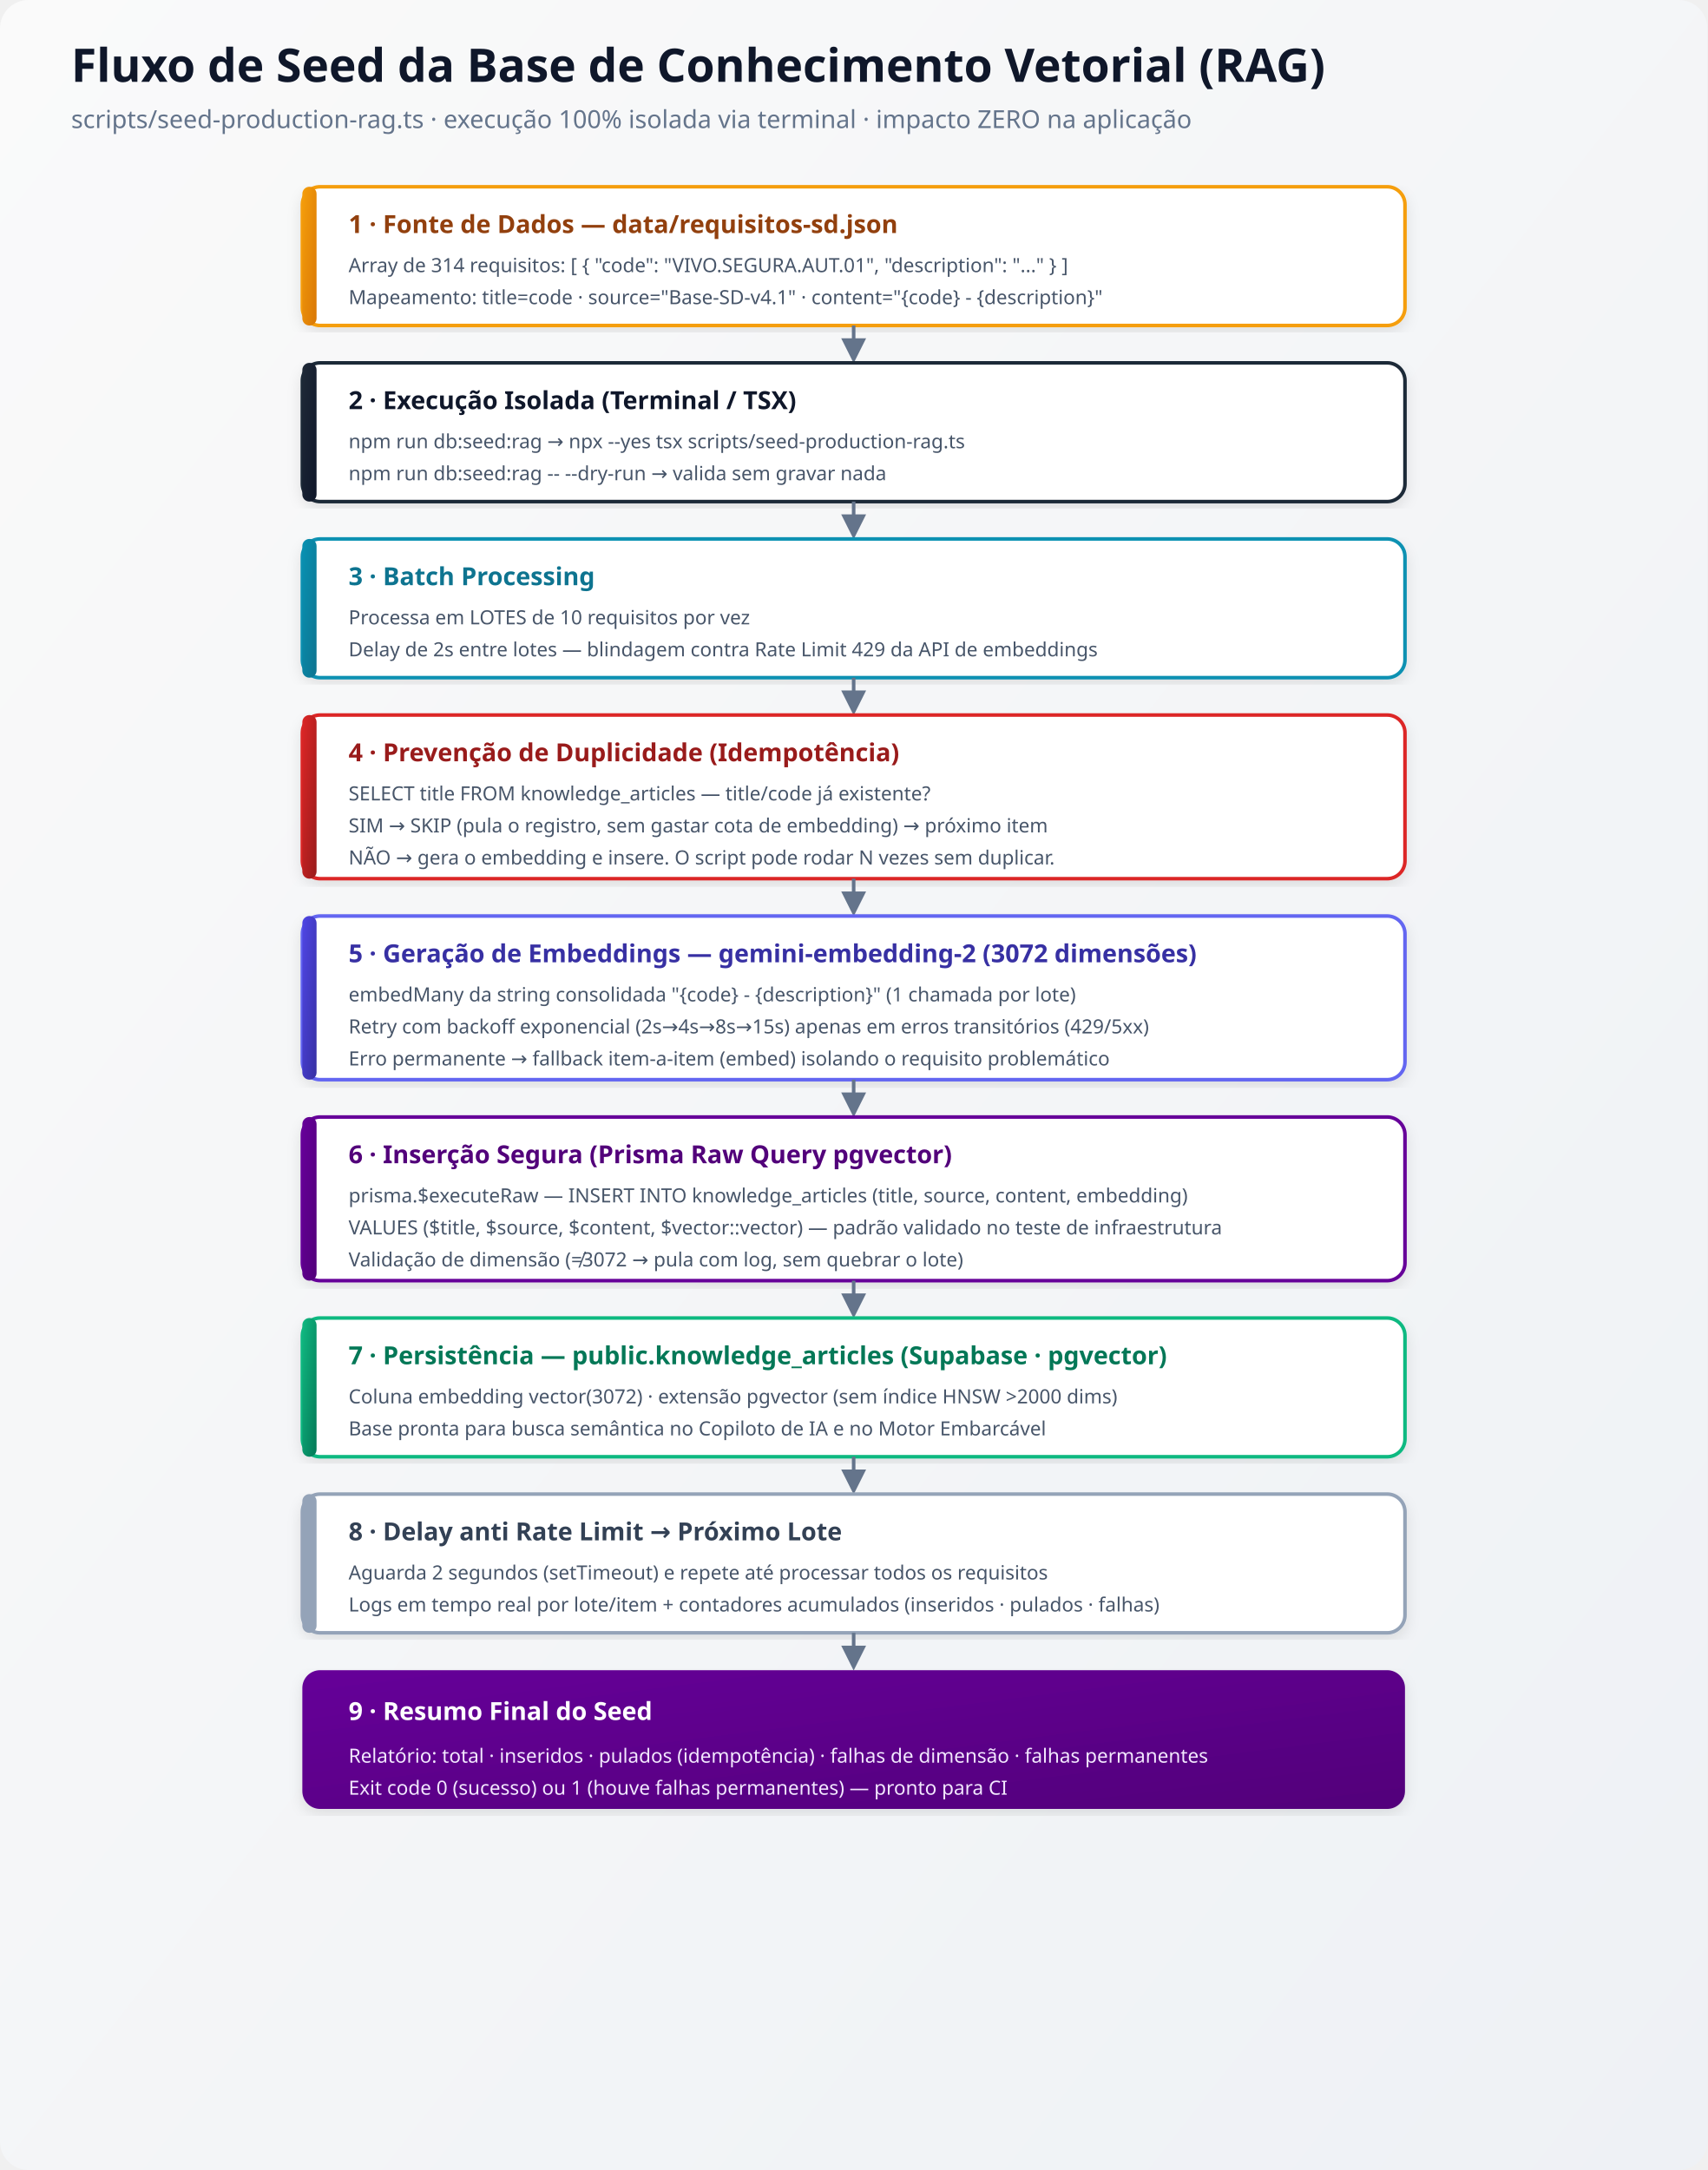
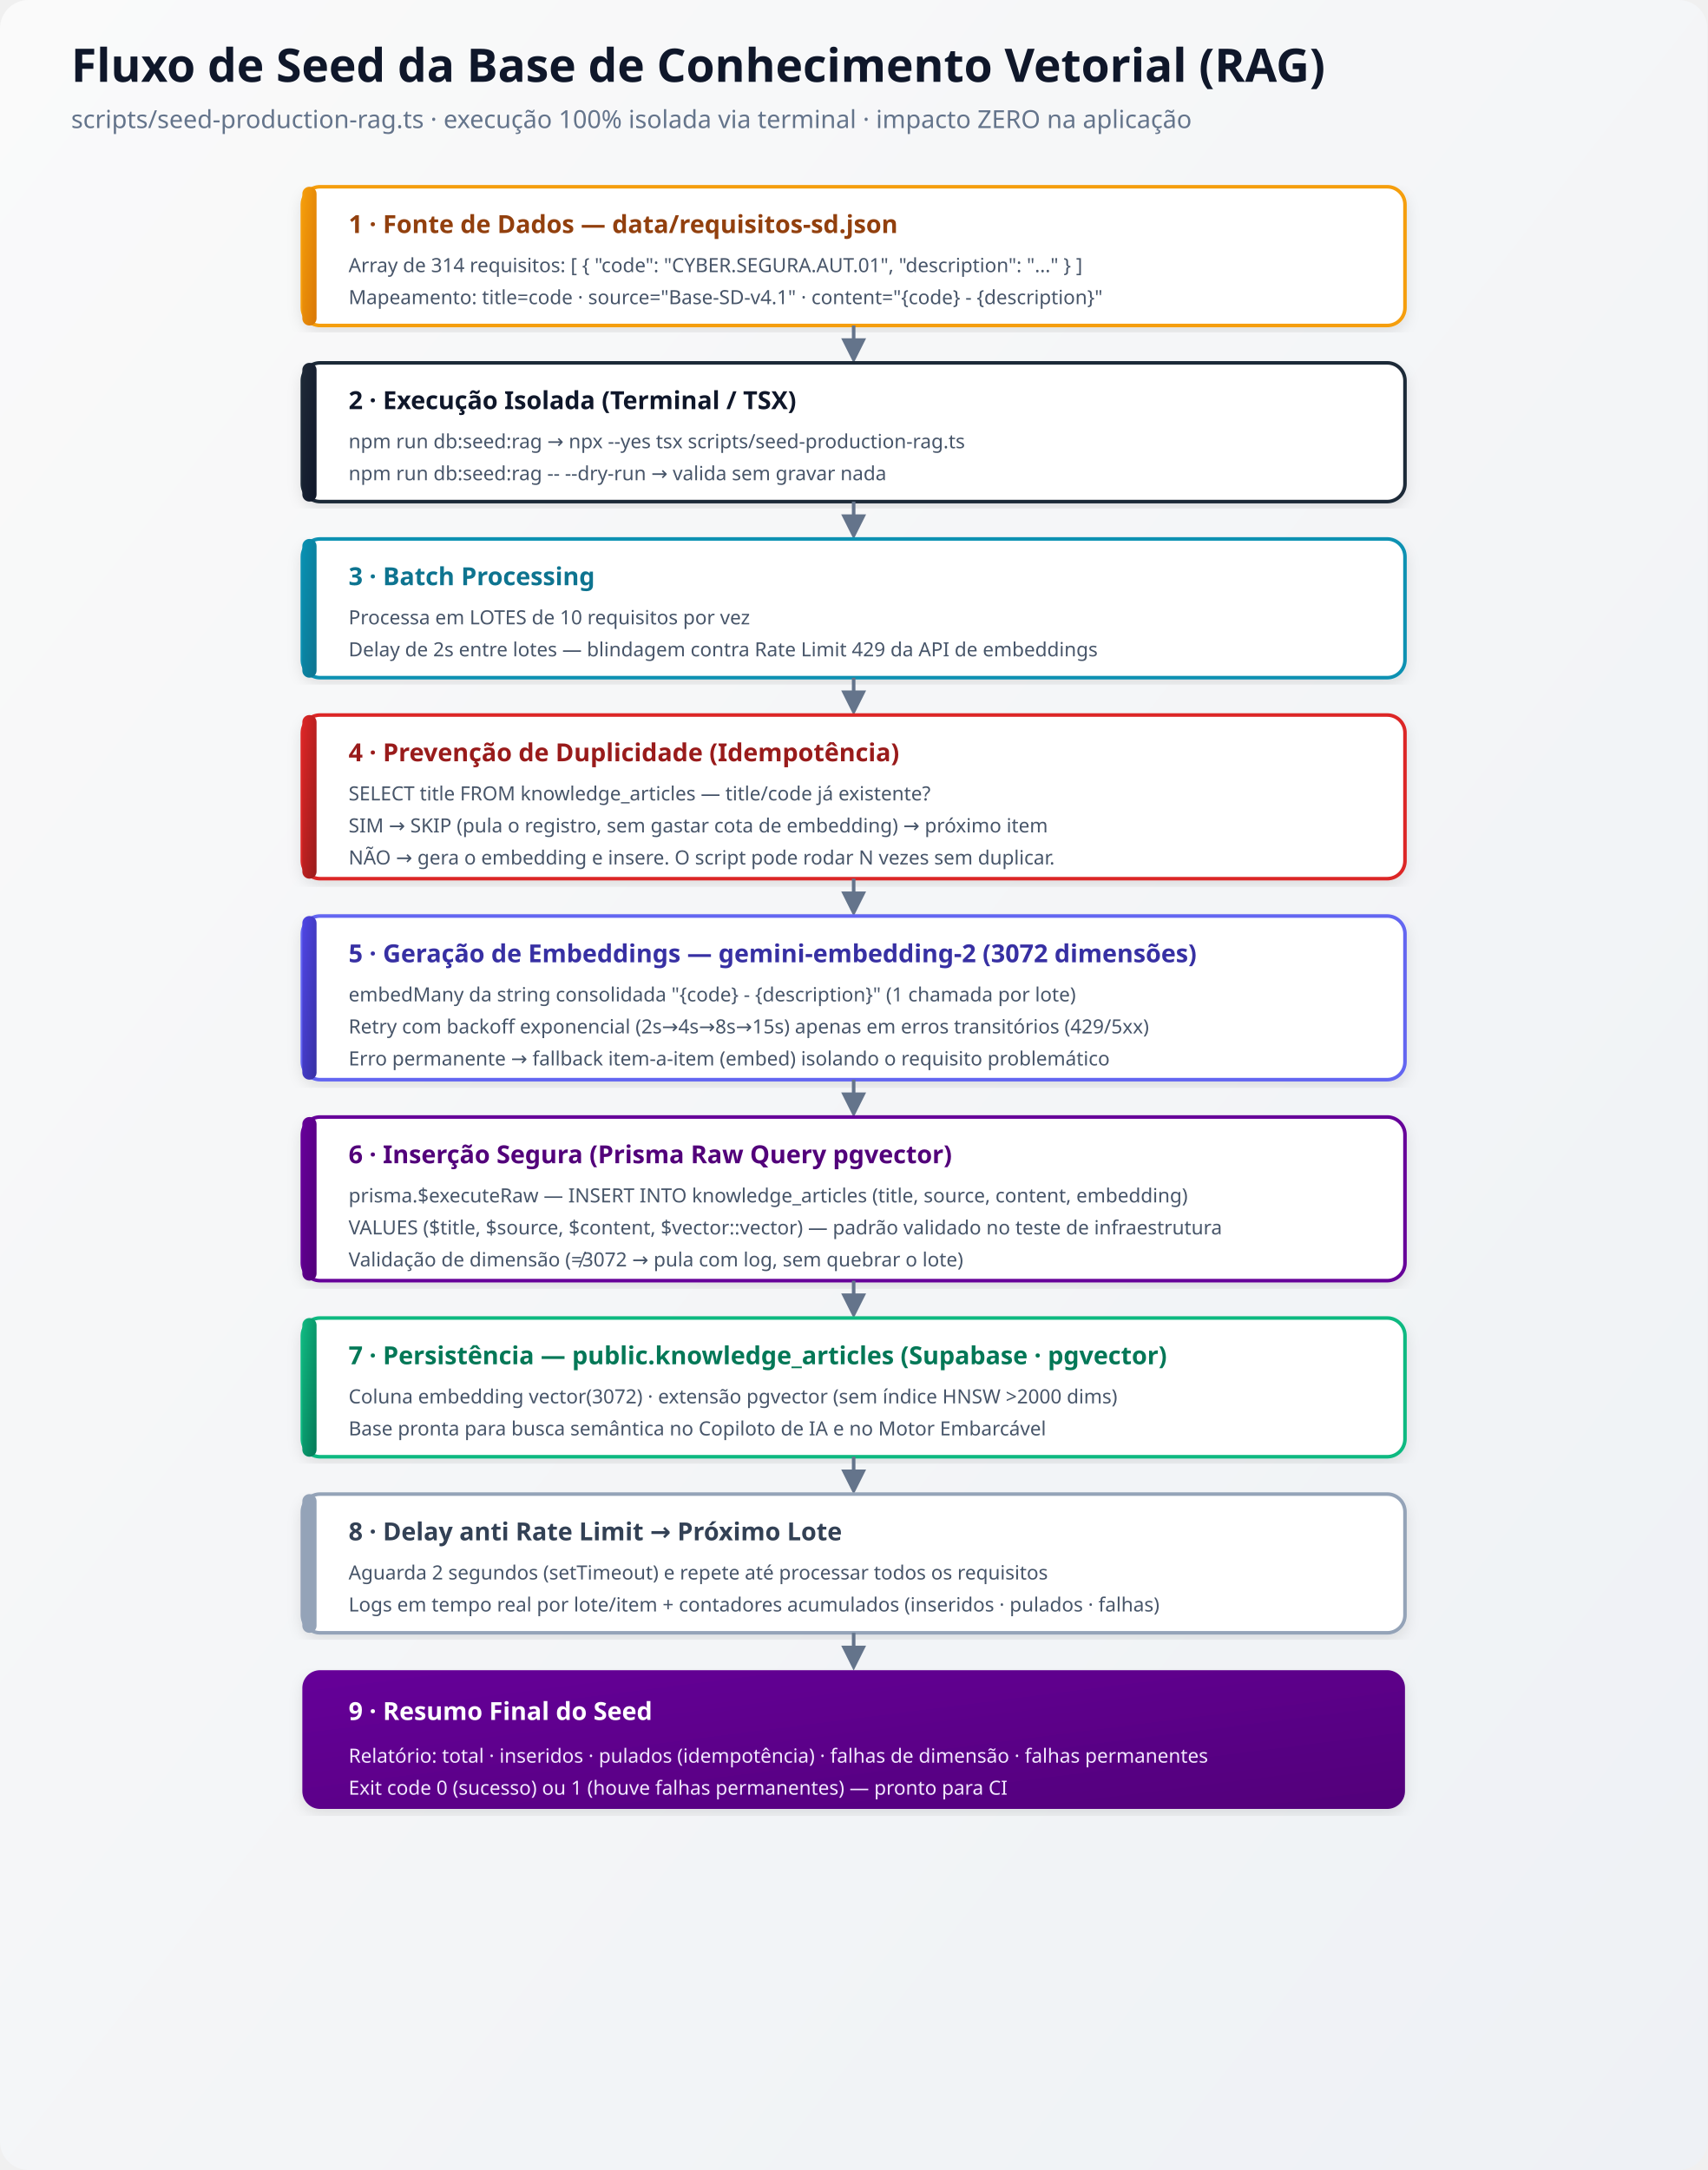
<svg xmlns="http://www.w3.org/2000/svg" viewBox="0 0 960 1220" width="100%" height="100%">
  <defs>
    <linearGradient id="bg" x1="0%" y1="0%" x2="100%" y2="100%">
      <stop offset="0%" stop-color="#fafafa" />
      <stop offset="100%" stop-color="#eef1f5" />
    </linearGradient>
    <linearGradient id="gMistica" x1="0%" y1="0%" x2="100%" y2="100%">
      <stop offset="0%" stop-color="#660099" />
      <stop offset="100%" stop-color="#52007a" />
    </linearGradient>
    <linearGradient id="gVercel" x1="0%" y1="0%" x2="100%" y2="100%">
      <stop offset="0%" stop-color="#1f2937" />
      <stop offset="100%" stop-color="#0f172a" />
    </linearGradient>
    <linearGradient id="gAI" x1="0%" y1="0%" x2="100%" y2="100%">
      <stop offset="0%" stop-color="#4f46e5" />
      <stop offset="100%" stop-color="#3730a3" />
    </linearGradient>
    <linearGradient id="gQA" x1="0%" y1="0%" x2="100%" y2="100%">
      <stop offset="0%" stop-color="#dc2626" />
      <stop offset="100%" stop-color="#991b1b" />
    </linearGradient>
    <linearGradient id="gSupabase" x1="0%" y1="0%" x2="100%" y2="100%">
      <stop offset="0%" stop-color="#10b981" />
      <stop offset="100%" stop-color="#047857" />
    </linearGradient>
    <linearGradient id="gIam" x1="0%" y1="0%" x2="100%" y2="100%">
      <stop offset="0%" stop-color="#f59e0b" />
      <stop offset="100%" stop-color="#d97706" />
    </linearGradient>
    <linearGradient id="gSoD" x1="0%" y1="0%" x2="100%" y2="100%">
      <stop offset="0%" stop-color="#0891b2" />
      <stop offset="100%" stop-color="#0e7490" />
    </linearGradient>
    <marker id="arrow" viewBox="0 0 10 10" refX="7" refY="5" markerWidth="7" markerHeight="7" orient="auto">
      <path d="M 0 0 L 10 5 L 0 10 z" fill="#64748b" />
    </marker>
    <filter id="shadow" x="-5%" y="-5%" width="110%" height="110%">
      <feDropShadow dx="0" dy="3" stdDeviation="4" flood-color="#000" flood-opacity="0.10" />
    </filter>
  </defs>
  <rect width="960" height="1220" fill="url(#bg)" rx="16" />
  <text x="40" y="46" font-family="'Outfit','Segoe UI',sans-serif" font-size="26" font-weight="bold" fill="#0f172a">Fluxo de Seed da Base de Conhecimento Vetorial (RAG)</text>
  <text x="40" y="72" font-family="'Outfit','Segoe UI',sans-serif" font-size="14" fill="#64748b">scripts/seed-production-rag.ts · execução 100% isolada via terminal · impacto ZERO na aplicação</text>
  <g transform="translate(170,105)">
    <rect width="620" height="78" rx="10" fill="#ffffff" stroke="#f59e0b" stroke-width="2" filter="url(#shadow)" />
    <rect width="8" height="78" rx="4" fill="url(#gIam)" />
    <text x="26" y="26" font-family="'Outfit',sans-serif" font-size="14" font-weight="bold" fill="#92400e">1 · Fonte de Dados — data/requisitos-sd.json</text>
-     <text x="26" y="48" font-family="'Outfit',sans-serif" font-size="11" fill="#475569">Array de 314 requisitos: [ { "code": "VIVO.SEGURA.AUT.01", "description": "..." } ]</text>
+     <text x="26" y="48" font-family="'Outfit',sans-serif" font-size="11" fill="#475569">Array de 314 requisitos: [ { "code": "CYBER.SEGURA.AUT.01", "description": "..." } ]</text>
    <text x="26" y="66" font-family="'Outfit',sans-serif" font-size="11" fill="#475569">Mapeamento: title=code · source="Base-SD-v4.1" · content="{code} - {description}"</text>
  </g>
  <line x1="480" y1="183" x2="480" y2="200" stroke="#64748b" stroke-width="2" marker-end="url(#arrow)" />
  <g transform="translate(170,204)">
    <rect width="620" height="78" rx="10" fill="#ffffff" stroke="#1f2937" stroke-width="2" filter="url(#shadow)" />
    <rect width="8" height="78" rx="4" fill="url(#gVercel)" />
    <text x="26" y="26" font-family="'Outfit',sans-serif" font-size="14" font-weight="bold" fill="#0f172a">2 · Execução Isolada (Terminal / TSX)</text>
    <text x="26" y="48" font-family="'Outfit',sans-serif" font-size="11" fill="#475569">npm run db:seed:rag                    → npx --yes tsx scripts/seed-production-rag.ts</text>
    <text x="26" y="66" font-family="'Outfit',sans-serif" font-size="11" fill="#475569">npm run db:seed:rag -- --dry-run        → valida sem gravar nada</text>
  </g>
  <line x1="480" y1="282" x2="480" y2="299" stroke="#64748b" stroke-width="2" marker-end="url(#arrow)" />
  <g transform="translate(170,303)">
    <rect width="620" height="78" rx="10" fill="#ffffff" stroke="#0891b2" stroke-width="2" filter="url(#shadow)" />
    <rect width="8" height="78" rx="4" fill="url(#gSoD)" />
    <text x="26" y="26" font-family="'Outfit',sans-serif" font-size="14" font-weight="bold" fill="#0e7490">3 · Batch Processing</text>
    <text x="26" y="48" font-family="'Outfit',sans-serif" font-size="11" fill="#475569">Processa em LOTES de 10 requisitos por vez</text>
    <text x="26" y="66" font-family="'Outfit',sans-serif" font-size="11" fill="#475569">Delay de 2s entre lotes — blindagem contra Rate Limit 429 da API de embeddings</text>
  </g>
  <line x1="480" y1="381" x2="480" y2="398" stroke="#64748b" stroke-width="2" marker-end="url(#arrow)" />
  <g transform="translate(170,402)">
    <rect width="620" height="92" rx="10" fill="#ffffff" stroke="#dc2626" stroke-width="2" filter="url(#shadow)" />
    <rect width="8" height="92" rx="4" fill="url(#gQA)" />
    <text x="26" y="26" font-family="'Outfit',sans-serif" font-size="14" font-weight="bold" fill="#991b1b">4 · Prevenção de Duplicidade (Idempotência)</text>
    <text x="26" y="48" font-family="'Outfit',sans-serif" font-size="11" fill="#475569">SELECT title FROM knowledge_articles — title/code já existente?</text>
    <text x="26" y="66" font-family="'Outfit',sans-serif" font-size="11" fill="#475569">SIM → SKIP (pula o registro, sem gastar cota de embedding) → próximo item</text>
    <text x="26" y="84" font-family="'Outfit',sans-serif" font-size="11" fill="#475569">NÃO → gera o embedding e insere. O script pode rodar N vezes sem duplicar.</text>
  </g>
  <line x1="480" y1="494" x2="480" y2="511" stroke="#64748b" stroke-width="2" marker-end="url(#arrow)" />
  <g transform="translate(170,515)">
    <rect width="620" height="92" rx="10" fill="#ffffff" stroke="#6366f1" stroke-width="2" filter="url(#shadow)" />
    <rect width="8" height="92" rx="4" fill="url(#gAI)" />
    <text x="26" y="26" font-family="'Outfit',sans-serif" font-size="14" font-weight="bold" fill="#3730a3">5 · Geração de Embeddings — gemini-embedding-2 (3072 dimensões)</text>
    <text x="26" y="48" font-family="'Outfit',sans-serif" font-size="11" fill="#475569">embedMany da string consolidada "{code} - {description}" (1 chamada por lote)</text>
    <text x="26" y="66" font-family="'Outfit',sans-serif" font-size="11" fill="#475569">Retry com backoff exponencial (2s→4s→8s→15s) apenas em erros transitórios (429/5xx)</text>
    <text x="26" y="84" font-family="'Outfit',sans-serif" font-size="11" fill="#475569">Erro permanente → fallback item-a-item (embed) isolando o requisito problemático</text>
  </g>
  <line x1="480" y1="607" x2="480" y2="624" stroke="#64748b" stroke-width="2" marker-end="url(#arrow)" />
  <g transform="translate(170,628)">
    <rect width="620" height="92" rx="10" fill="#ffffff" stroke="#660099" stroke-width="2" filter="url(#shadow)" />
    <rect width="8" height="92" rx="4" fill="url(#gMistica)" />
    <text x="26" y="26" font-family="'Outfit',sans-serif" font-size="14" font-weight="bold" fill="#52007a">6 · Inserção Segura (Prisma Raw Query pgvector)</text>
    <text x="26" y="48" font-family="'Outfit',sans-serif" font-size="11" fill="#475569">prisma.$executeRaw — INSERT INTO knowledge_articles (title, source, content, embedding)</text>
    <text x="26" y="66" font-family="'Outfit',sans-serif" font-size="11" fill="#475569">VALUES ($title, $source, $content, $vector::vector) — padrão validado no teste de infraestrutura</text>
    <text x="26" y="84" font-family="'Outfit',sans-serif" font-size="11" fill="#475569">Validação de dimensão (≠3072 → pula com log, sem quebrar o lote)</text>
  </g>
  <line x1="480" y1="720" x2="480" y2="737" stroke="#64748b" stroke-width="2" marker-end="url(#arrow)" />
  <g transform="translate(170,741)">
    <rect width="620" height="78" rx="10" fill="#ffffff" stroke="#10b981" stroke-width="2" filter="url(#shadow)" />
    <rect width="8" height="78" rx="4" fill="url(#gSupabase)" />
    <text x="26" y="26" font-family="'Outfit',sans-serif" font-size="14" font-weight="bold" fill="#047857">7 · Persistência — public.knowledge_articles (Supabase · pgvector)</text>
    <text x="26" y="48" font-family="'Outfit',sans-serif" font-size="11" fill="#475569">Coluna embedding vector(3072) · extensão pgvector (sem índice HNSW &gt;2000 dims)</text>
    <text x="26" y="66" font-family="'Outfit',sans-serif" font-size="11" fill="#475569">Base pronta para busca semântica no Copiloto de IA e no Motor Embarcável</text>
  </g>
  <line x1="480" y1="819" x2="480" y2="836" stroke="#64748b" stroke-width="2" marker-end="url(#arrow)" />
  <g transform="translate(170,840)">
    <rect width="620" height="78" rx="10" fill="#ffffff" stroke="#94a3b8" stroke-width="2" filter="url(#shadow)" />
    <rect width="8" height="78" rx="4" fill="#94a3b8" />
    <text x="26" y="26" font-family="'Outfit',sans-serif" font-size="14" font-weight="bold" fill="#334155">8 · Delay anti Rate Limit → Próximo Lote</text>
    <text x="26" y="48" font-family="'Outfit',sans-serif" font-size="11" fill="#475569">Aguarda 2 segundos (setTimeout) e repete até processar todos os requisitos</text>
    <text x="26" y="66" font-family="'Outfit',sans-serif" font-size="11" fill="#475569">Logs em tempo real por lote/item + contadores acumulados (inseridos · pulados · falhas)</text>
  </g>
  <line x1="480" y1="918" x2="480" y2="935" stroke="#64748b" stroke-width="2" marker-end="url(#arrow)" />
  <g transform="translate(170,939)">
    <rect width="620" height="78" rx="10" fill="url(#gMistica)" filter="url(#shadow)" />
    <text x="26" y="28" font-family="'Outfit',sans-serif" font-size="14" font-weight="bold" fill="#ffffff">9 · Resumo Final do Seed</text>
    <text x="26" y="52" font-family="'Outfit',sans-serif" font-size="11" fill="#f3e8ff">Relatório: total · inseridos · pulados (idempotência) · falhas de dimensão · falhas permanentes</text>
    <text x="26" y="70" font-family="'Outfit',sans-serif" font-size="11" fill="#f3e8ff">Exit code 0 (sucesso) ou 1 (houve falhas permanentes) — pronto para CI</text>
  </g>
</svg>
